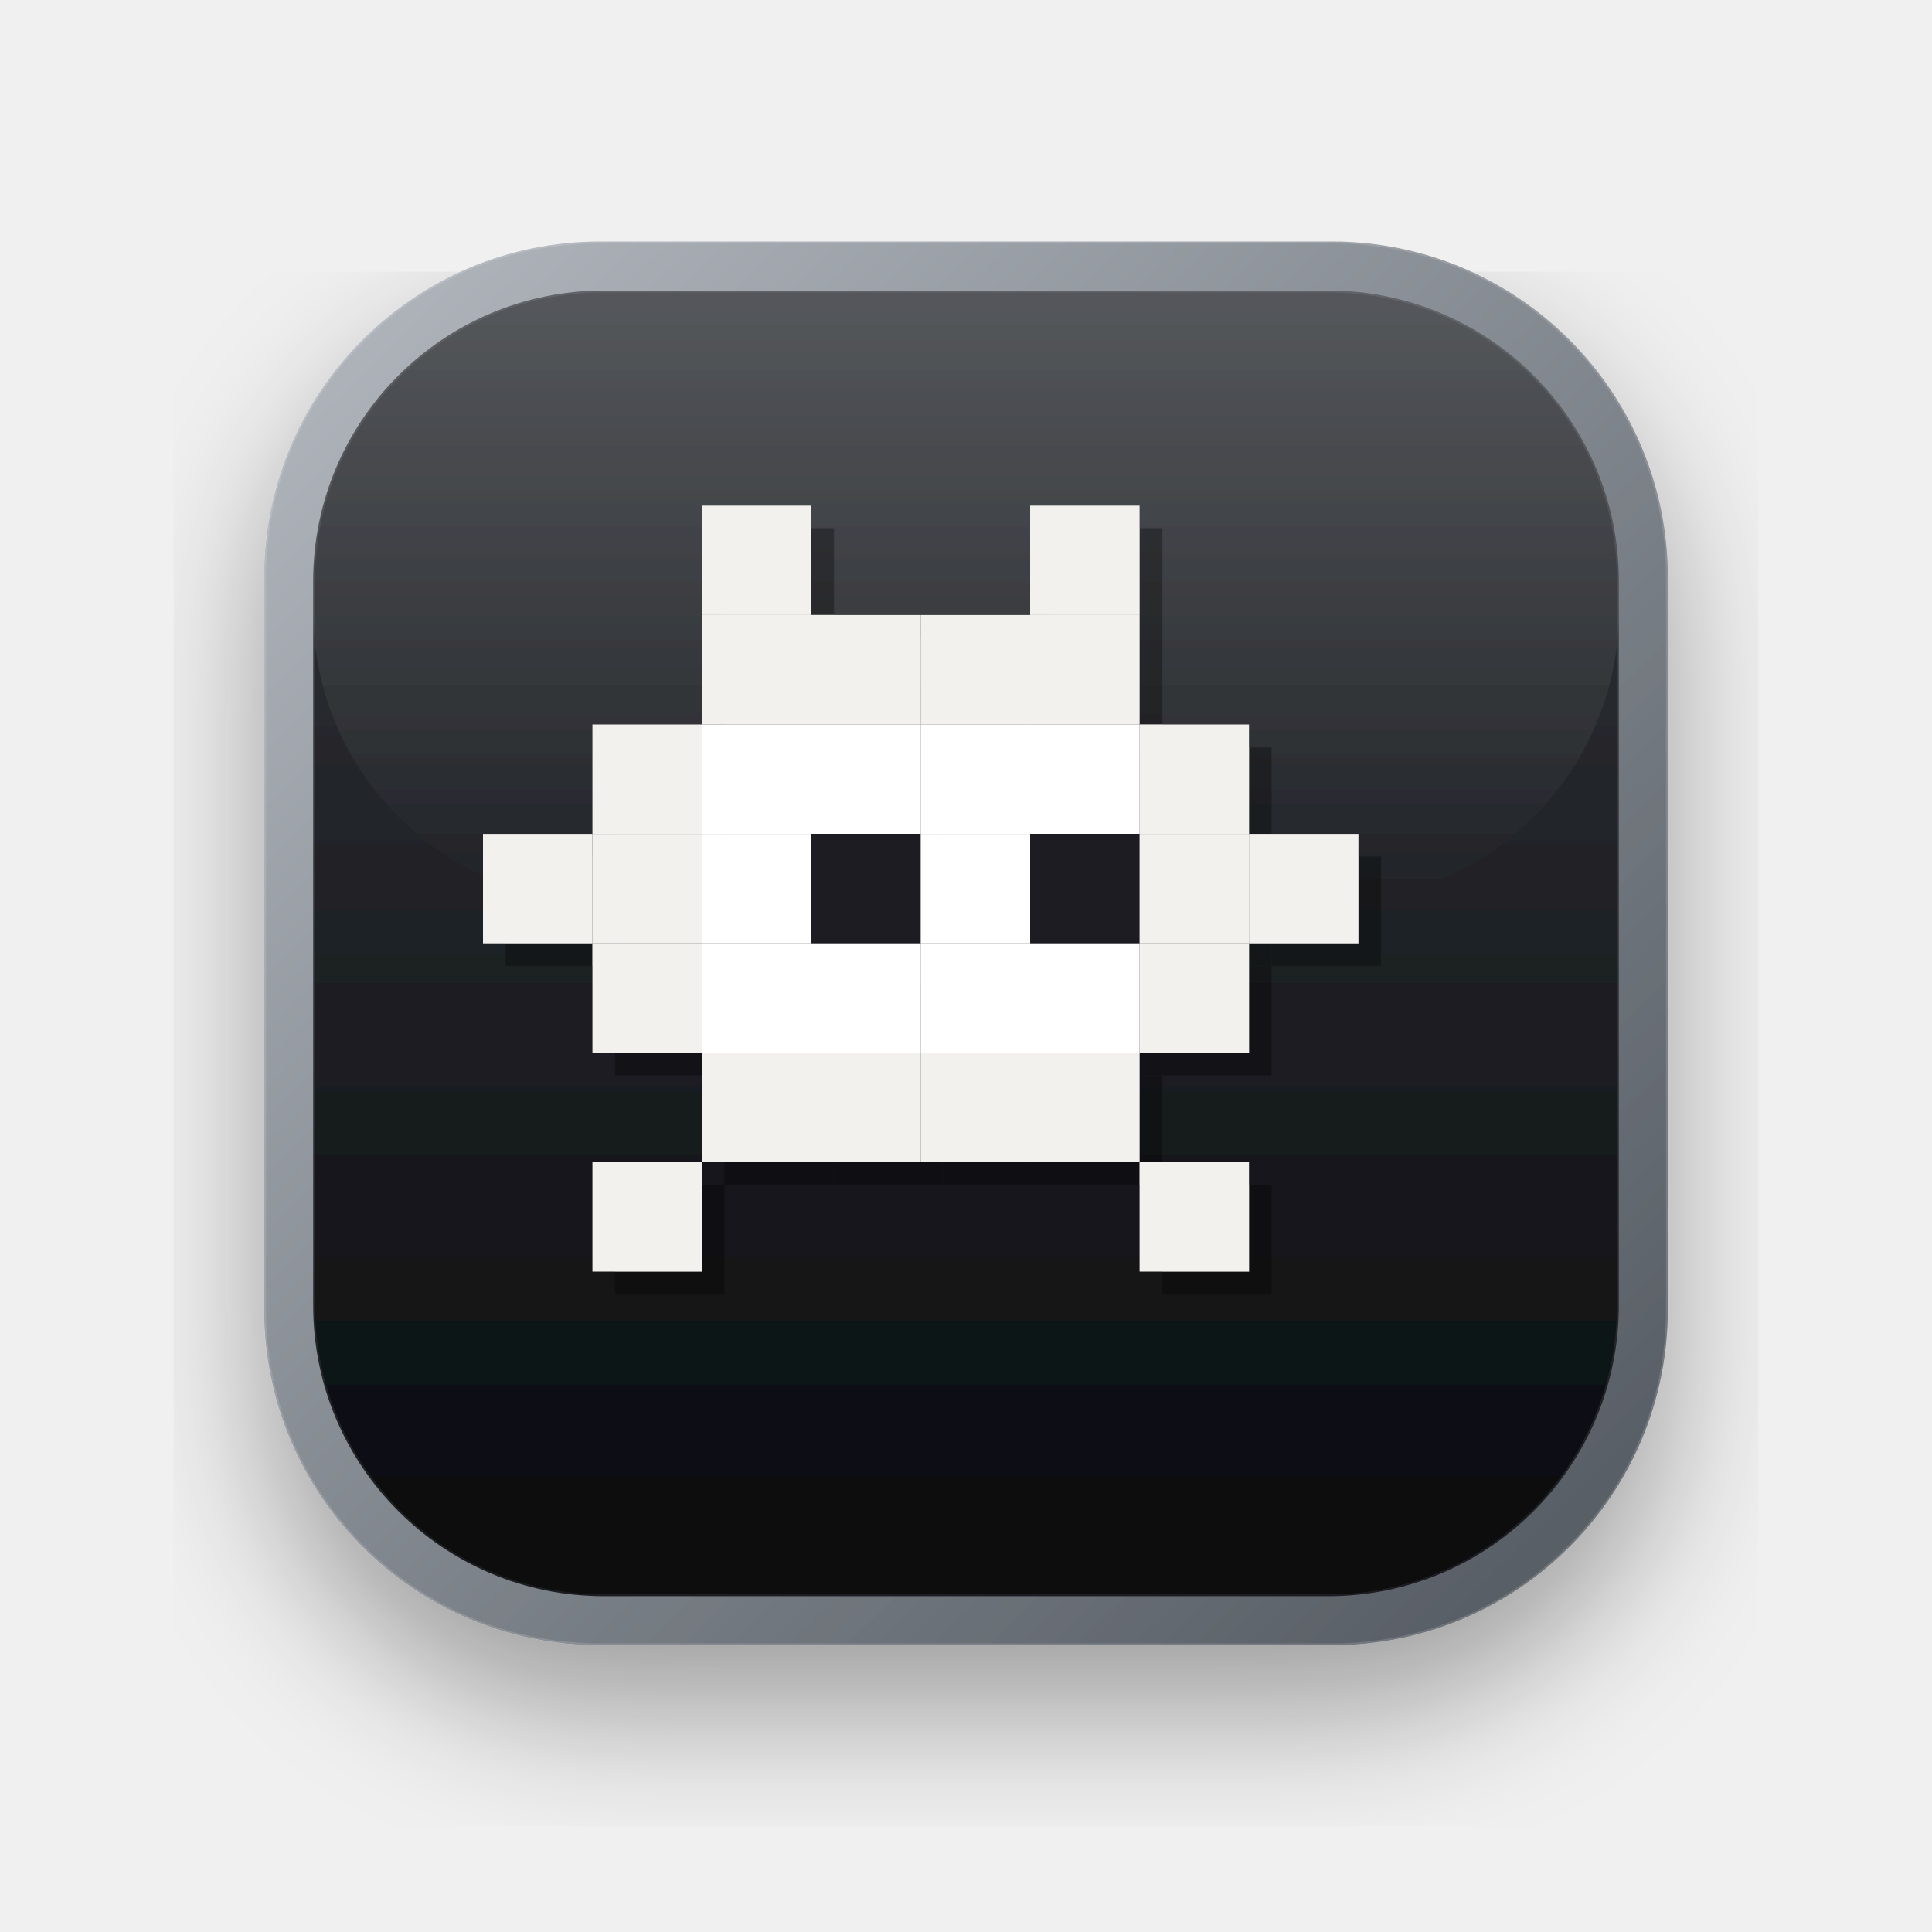
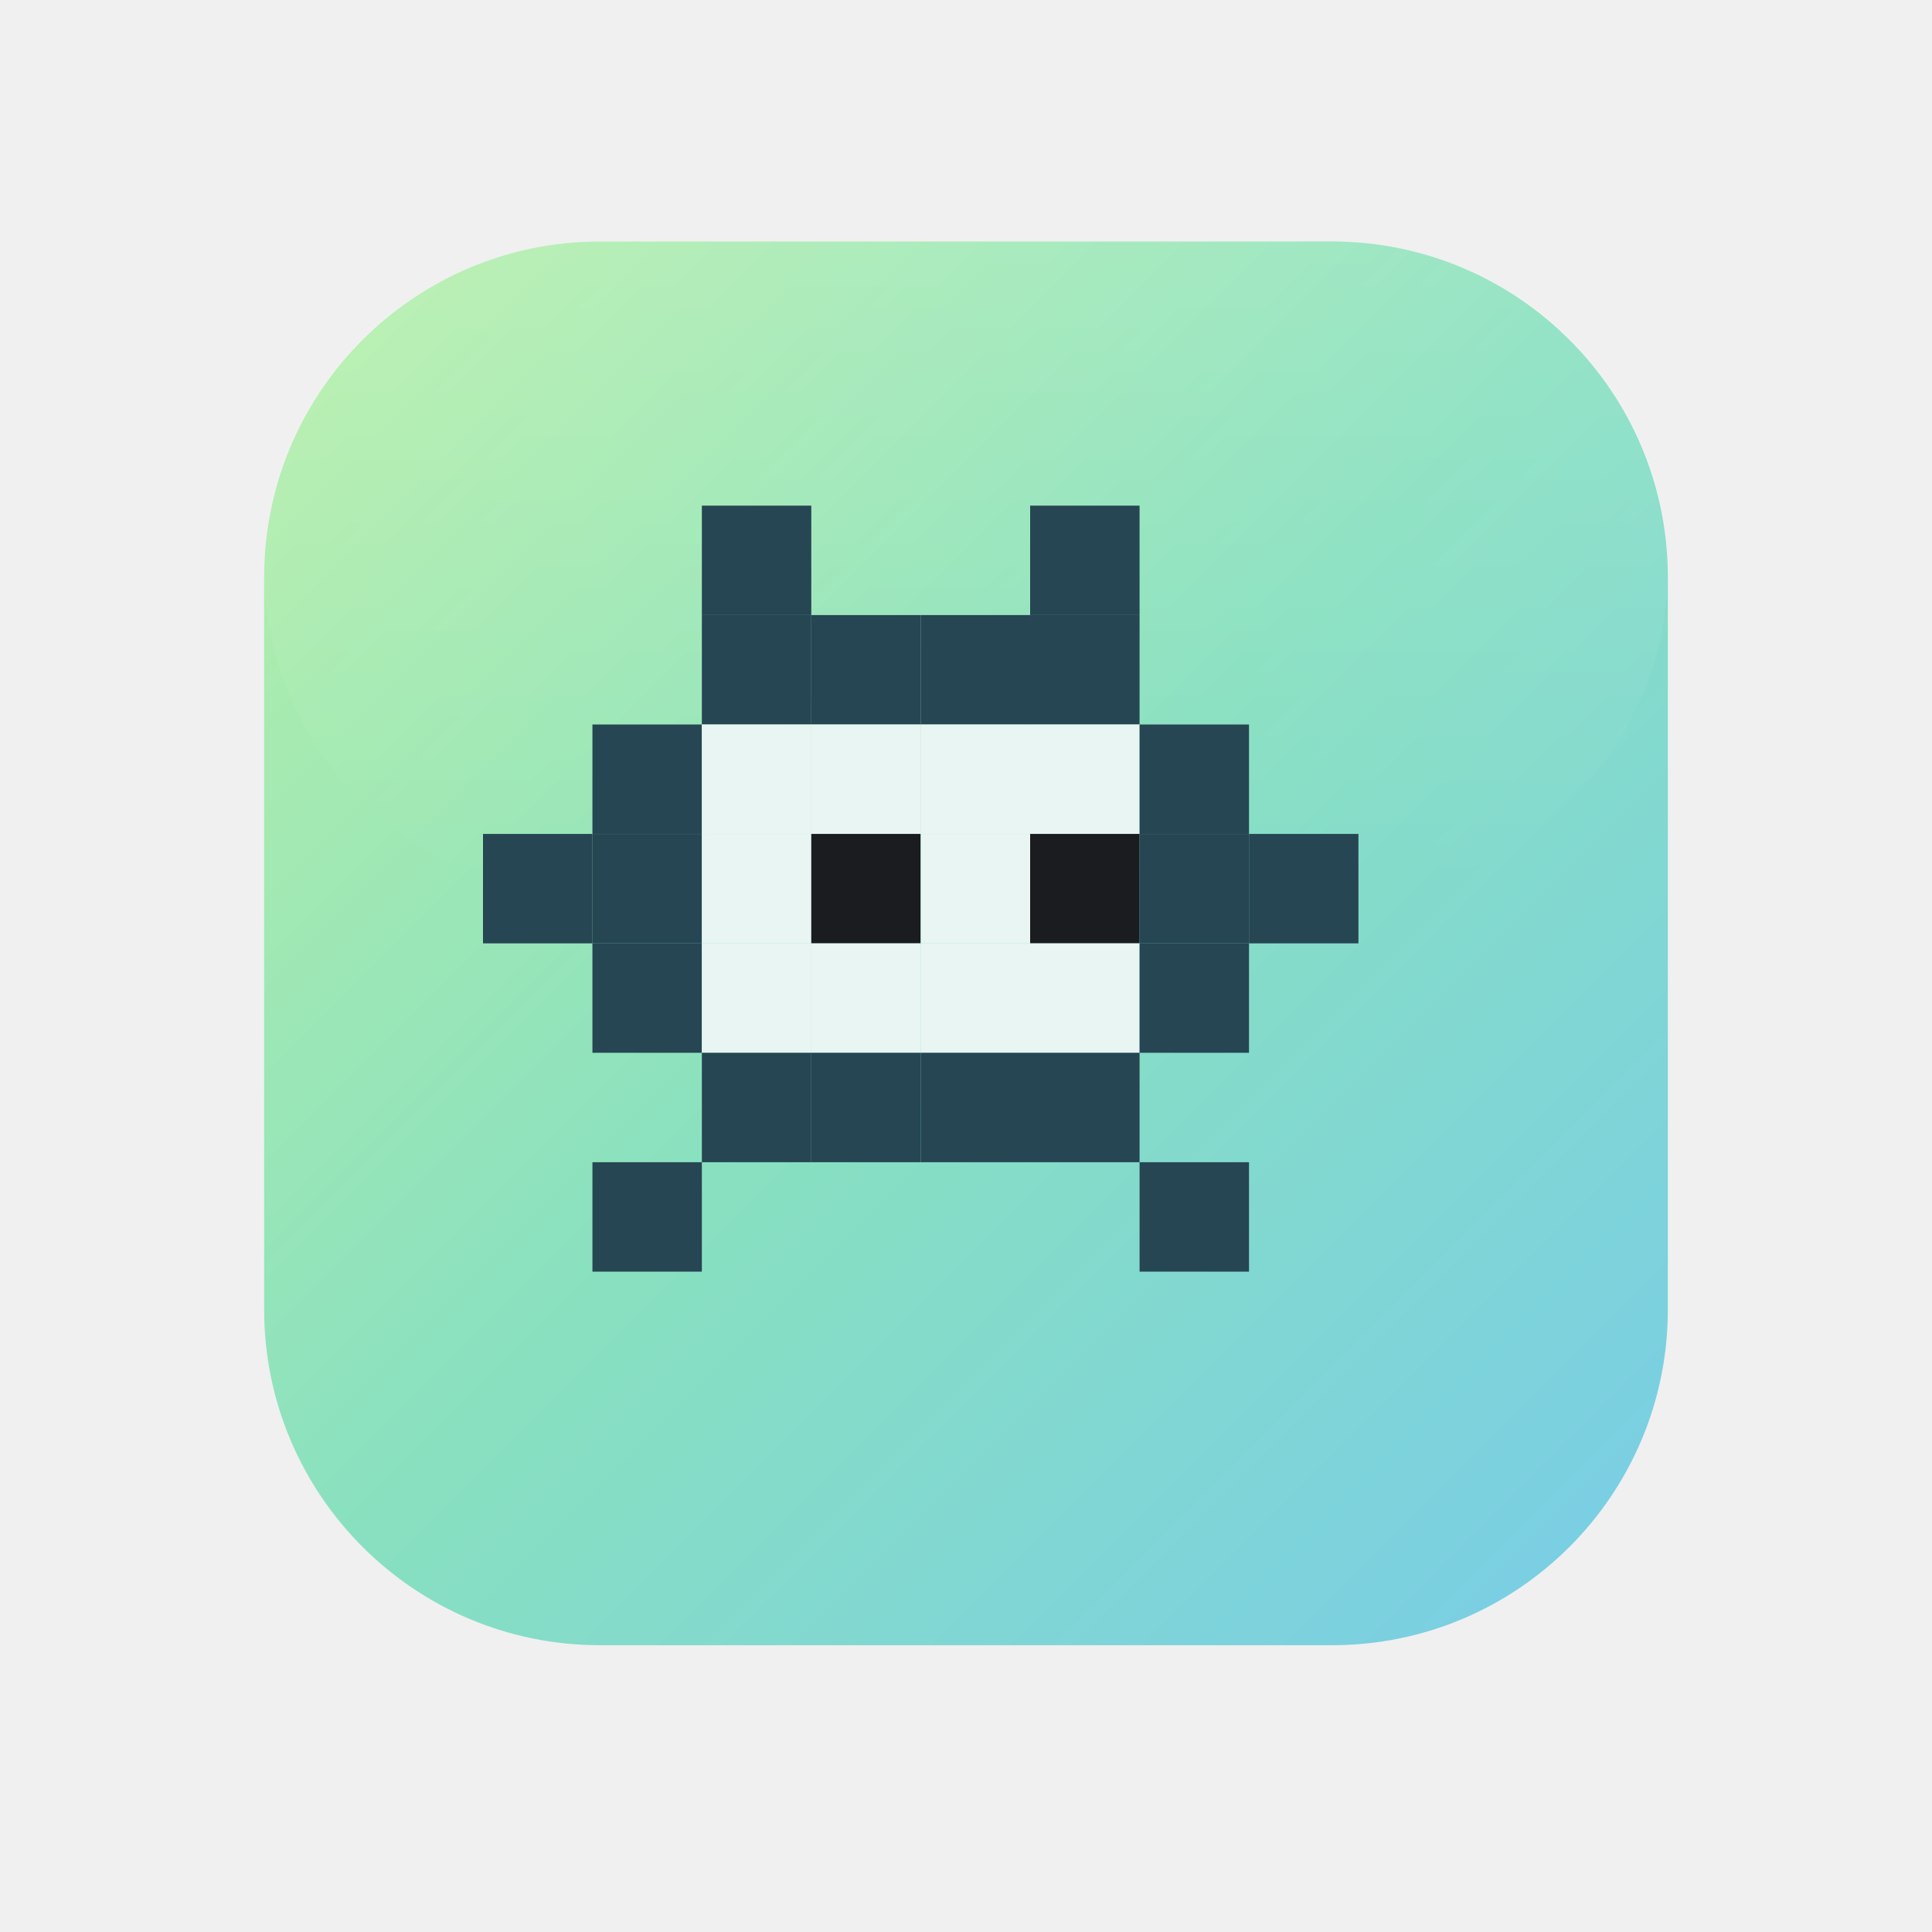
<svg xmlns="http://www.w3.org/2000/svg" width="1024" height="1024" viewBox="0 0 1024 1024" fill="none">
  <defs>
-     <linearGradient id="bezel" x1="152" y1="140" x2="824" y2="824" gradientUnits="userSpaceOnUse">
-       <stop stop-color="#B3B8BF" />
-       <stop offset="1" stop-color="#585E65" />
-     </linearGradient>
-     <linearGradient id="face" x1="176" y1="164" x2="176" y2="848" gradientUnits="userSpaceOnUse">
-       <stop stop-color="#34373C" />
-       <stop offset="1" stop-color="#080A0D" />
+     <linearGradient id="face" x1="140" y1="128" x2="884" y2="872" gradientUnits="userSpaceOnUse">
+       <stop stop-color="#B8F0A8" />
+       <stop offset="0.5" stop-color="#88E0C0" />
+       <stop offset="1" stop-color="#78CCE8" />
    </linearGradient>
    <linearGradient id="gloss" x1="0" y1="0" x2="0" y2="1">
-       <stop stop-color="white" stop-opacity="0.16" />
+       <stop stop-color="white" stop-opacity="0.12" />
      <stop offset="1" stop-color="white" stop-opacity="0" />
    </linearGradient>
-     <filter id="shadow" x="92" y="108" width="840" height="860" filterUnits="userSpaceOnUse" color-interpolation-filters="sRGB">
-       <feDropShadow dx="0" dy="36" stdDeviation="38" flood-color="black" flood-opacity="0.34" />
-     </filter>
-     <filter id="markShadow" x="216" y="256" width="566" height="488" filterUnits="userSpaceOnUse" color-interpolation-filters="sRGB">
-       <feDropShadow dx="12" dy="12" stdDeviation="0" flood-color="black" flood-opacity="0.32" />
-     </filter>
  </defs>
-   <g filter="url(#shadow)">
-     <rect x="140" y="128" width="744" height="744" rx="178" fill="url(#bezel)" />
-     <rect x="166" y="154" width="692" height="692" rx="154" fill="url(#face)" />
-     <rect x="166" y="154" width="692" height="324" rx="154" fill="url(#gloss)" />
-     <rect x="166.5" y="154.5" width="691" height="691" rx="153.5" stroke="white" stroke-opacity="0.08" />
-     <rect x="140.5" y="128.5" width="743" height="743" rx="177.5" stroke="white" stroke-opacity="0.14" />
+   <g>
+     <rect x="140" y="128" width="744" height="744" rx="178" fill="url(#face)" />
+     <rect x="140" y="128" width="744" height="348" rx="178" fill="url(#gloss)" />
  </g>
-   <g filter="url(#markShadow)">
-     <rect x="372" y="268" width="58" height="58" fill="#F2F1EE" />
-     <rect x="546" y="268" width="58" height="58" fill="#F2F1EE" />
-     <rect x="372" y="326" width="58" height="58" fill="#F2F1EE" />
-     <rect x="430" y="326" width="58" height="58" fill="#F2F1EE" />
-     <rect x="488" y="326" width="58" height="58" fill="#F2F1EE" />
-     <rect x="546" y="326" width="58" height="58" fill="#F2F1EE" />
-     <rect x="314" y="384" width="58" height="58" fill="#F2F1EE" />
-     <rect x="372" y="384" width="58" height="58" fill="#FFFFFF" />
-     <rect x="430" y="384" width="58" height="58" fill="#FFFFFF" />
-     <rect x="488" y="384" width="58" height="58" fill="#FFFFFF" />
-     <rect x="546" y="384" width="58" height="58" fill="#FFFFFF" />
-     <rect x="604" y="384" width="58" height="58" fill="#F2F1EE" />
-     <rect x="256" y="442" width="58" height="58" fill="#F2F1EE" />
-     <rect x="314" y="442" width="58" height="58" fill="#F2F1EE" />
-     <rect x="372" y="442" width="58" height="58" fill="#FFFFFF" />
+   <g>
+     <rect x="372" y="268" width="58" height="58" fill="#264653" />
+     <rect x="546" y="268" width="58" height="58" fill="#264653" />
+     <rect x="372" y="326" width="58" height="58" fill="#264653" />
+     <rect x="430" y="326" width="58" height="58" fill="#264653" />
+     <rect x="488" y="326" width="58" height="58" fill="#264653" />
+     <rect x="546" y="326" width="58" height="58" fill="#264653" />
+     <rect x="314" y="384" width="58" height="58" fill="#264653" />
+     <rect x="372" y="384" width="58" height="58" fill="#E9F5F2" />
+     <rect x="430" y="384" width="58" height="58" fill="#E9F5F2" />
+     <rect x="488" y="384" width="58" height="58" fill="#E9F5F2" />
+     <rect x="546" y="384" width="58" height="58" fill="#E9F5F2" />
+     <rect x="604" y="384" width="58" height="58" fill="#264653" />
+     <rect x="256" y="442" width="58" height="58" fill="#264653" />
+     <rect x="314" y="442" width="58" height="58" fill="#264653" />
+     <rect x="372" y="442" width="58" height="58" fill="#E9F5F2" />
    <rect x="430" y="442" width="58" height="58" fill="#1A1C20" />
-     <rect x="488" y="442" width="58" height="58" fill="#FFFFFF" />
+     <rect x="488" y="442" width="58" height="58" fill="#E9F5F2" />
    <rect x="546" y="442" width="58" height="58" fill="#1A1C20" />
-     <rect x="604" y="442" width="58" height="58" fill="#F2F1EE" />
-     <rect x="662" y="442" width="58" height="58" fill="#F2F1EE" />
-     <rect x="314" y="500" width="58" height="58" fill="#F2F1EE" />
-     <rect x="372" y="500" width="58" height="58" fill="#FFFFFF" />
-     <rect x="430" y="500" width="58" height="58" fill="#FFFFFF" />
-     <rect x="488" y="500" width="58" height="58" fill="#FFFFFF" />
-     <rect x="546" y="500" width="58" height="58" fill="#FFFFFF" />
-     <rect x="604" y="500" width="58" height="58" fill="#F2F1EE" />
-     <rect x="372" y="558" width="58" height="58" fill="#F2F1EE" />
-     <rect x="430" y="558" width="58" height="58" fill="#F2F1EE" />
-     <rect x="488" y="558" width="58" height="58" fill="#F2F1EE" />
-     <rect x="546" y="558" width="58" height="58" fill="#F2F1EE" />
-     <rect x="314" y="616" width="58" height="58" fill="#F2F1EE" />
-     <rect x="604" y="616" width="58" height="58" fill="#F2F1EE" />
+     <rect x="604" y="442" width="58" height="58" fill="#264653" />
+     <rect x="662" y="442" width="58" height="58" fill="#264653" />
+     <rect x="314" y="500" width="58" height="58" fill="#264653" />
+     <rect x="372" y="500" width="58" height="58" fill="#E9F5F2" />
+     <rect x="430" y="500" width="58" height="58" fill="#E9F5F2" />
+     <rect x="488" y="500" width="58" height="58" fill="#E9F5F2" />
+     <rect x="546" y="500" width="58" height="58" fill="#E9F5F2" />
+     <rect x="604" y="500" width="58" height="58" fill="#264653" />
+     <rect x="372" y="558" width="58" height="58" fill="#264653" />
+     <rect x="430" y="558" width="58" height="58" fill="#264653" />
+     <rect x="488" y="558" width="58" height="58" fill="#264653" />
+     <rect x="546" y="558" width="58" height="58" fill="#264653" />
+     <rect x="314" y="616" width="58" height="58" fill="#264653" />
+     <rect x="604" y="616" width="58" height="58" fill="#264653" />
  </g>
</svg>
